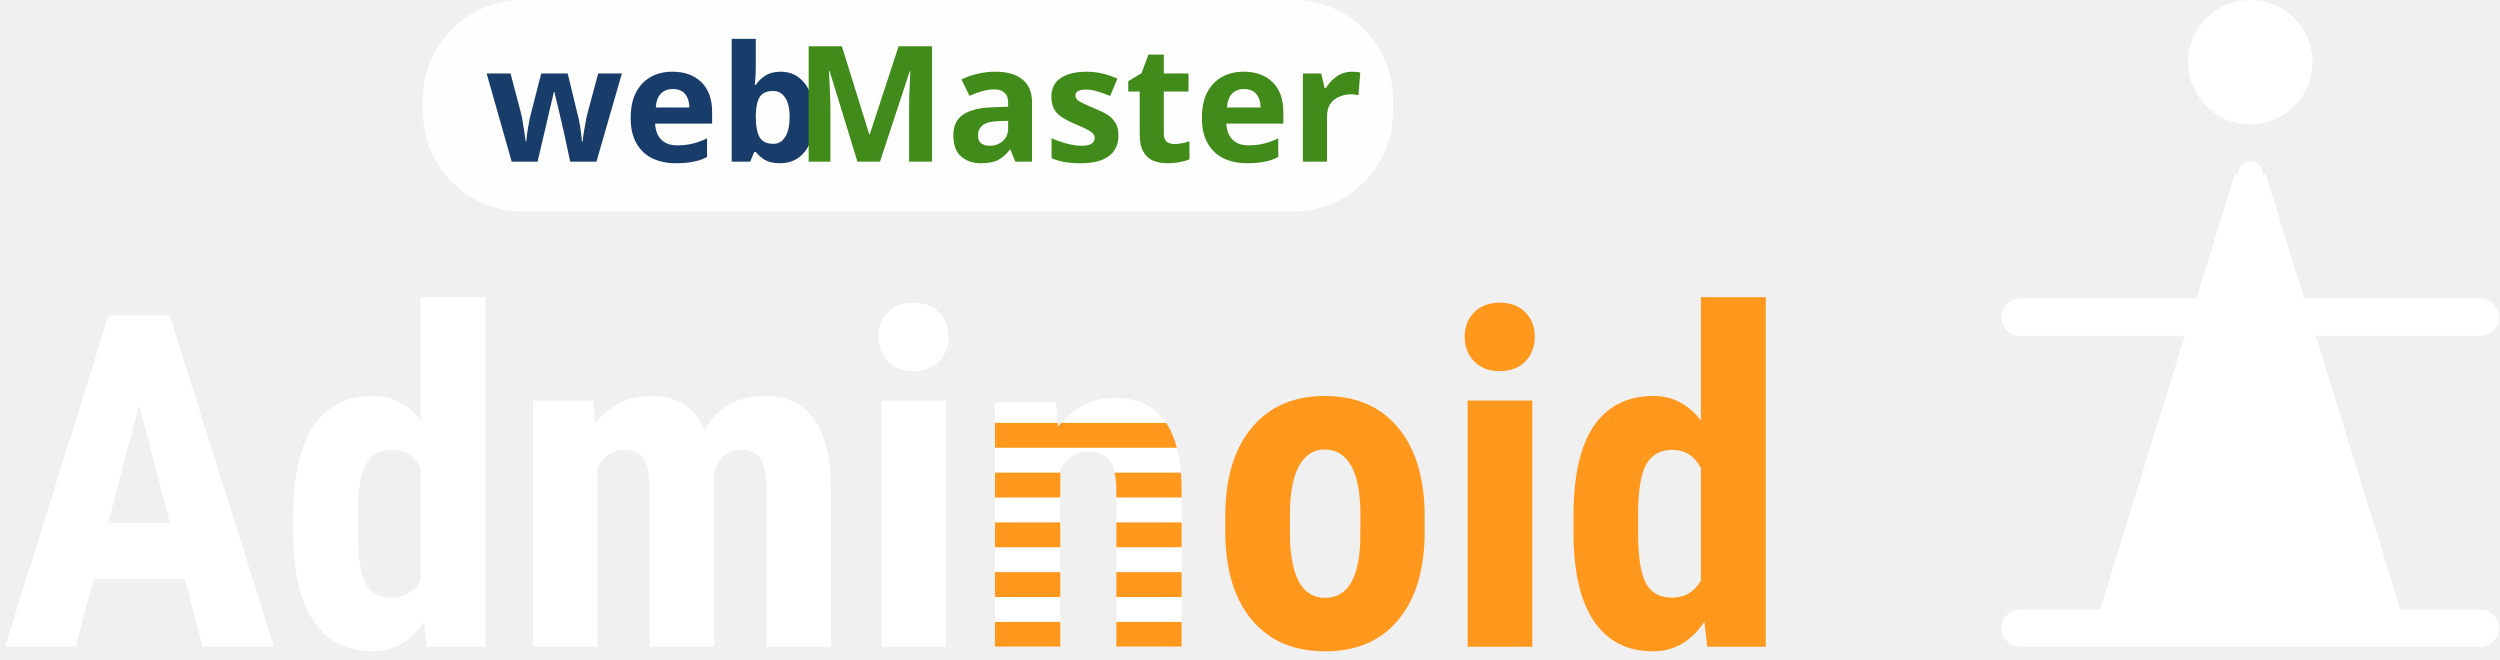
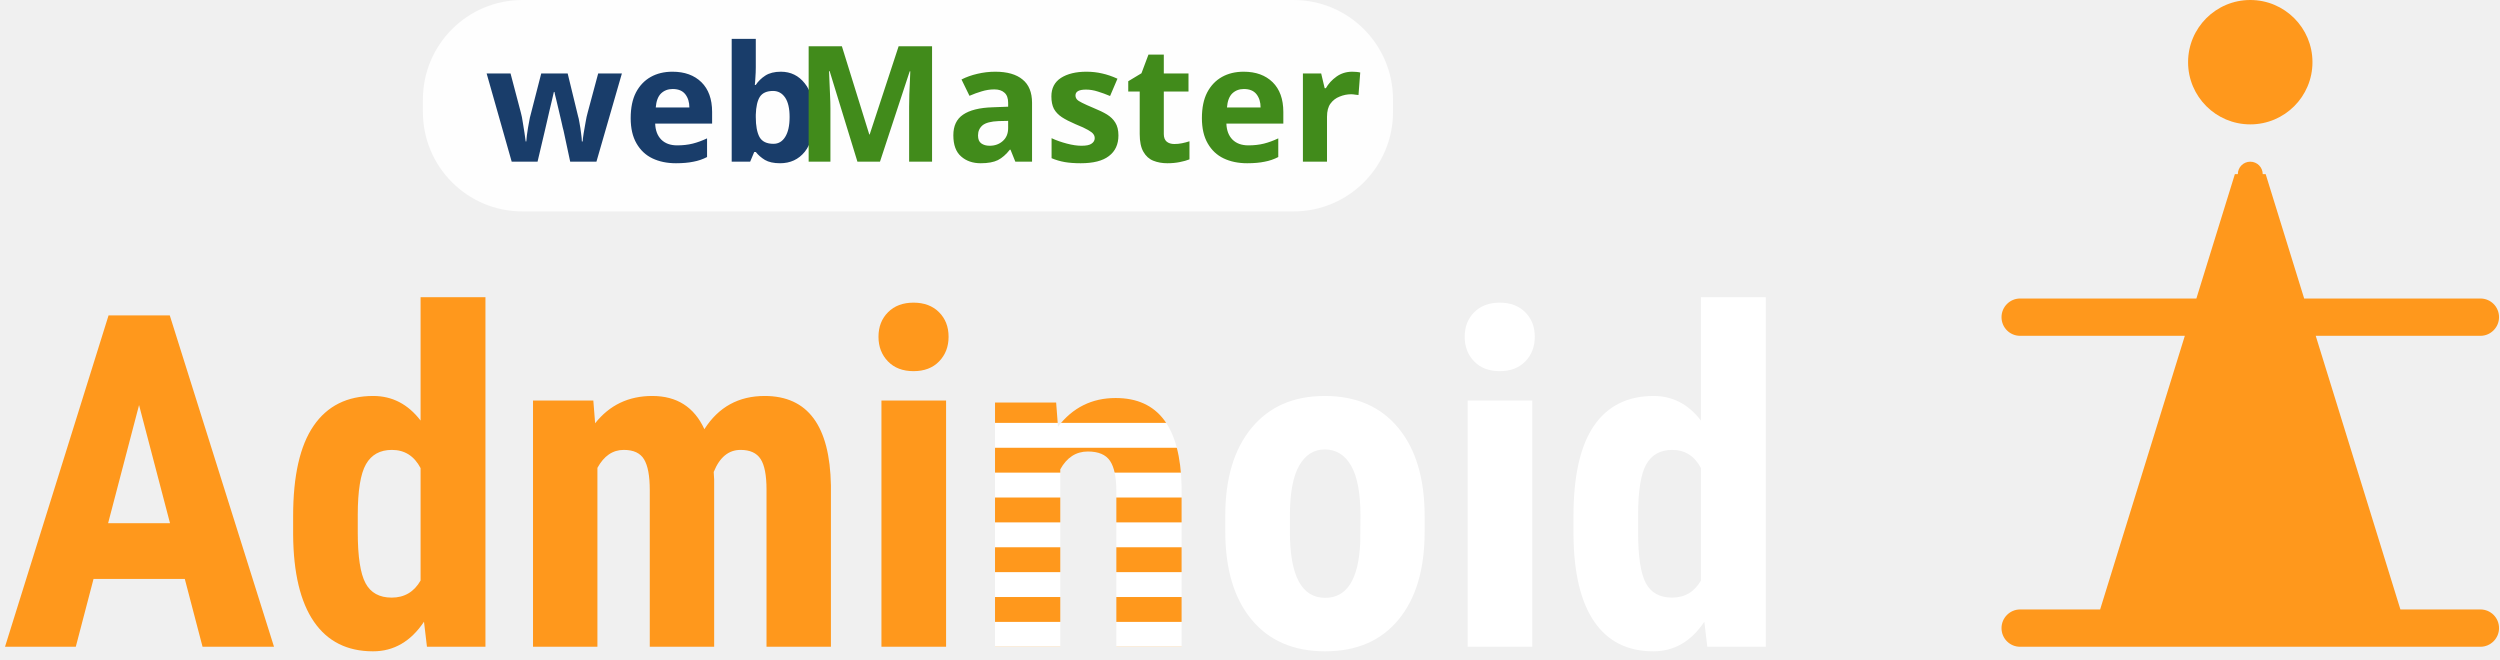
<svg xmlns="http://www.w3.org/2000/svg" xmlns:xlink="http://www.w3.org/1999/xlink" width="201px" height="53px" viewBox="0 0 201 53" version="1.1">
  <defs>
    <path d="M4.914,0.363 L5.062,2.305 C6.244,0.768 7.789,0 9.698,0 C13.134,0 14.901,2.365 15,7.096 L15,20 L9.754,20 L9.754,7.477 C9.754,6.364 9.584,5.557 9.246,5.054 C8.907,4.552 8.313,4.301 7.463,4.301 C6.515,4.301 5.776,4.779 5.246,5.735 L5.246,20 L0,20 L0,0.363 L4.914,0.363 Z" id="path-1" />
  </defs>
  <g id="Symbols" stroke="none" stroke-width="1" fill="none" fill-rule="evenodd">
    <g id="adminoid/footer" transform="translate(-522, -31)">
      <g id="footer">
-         <g id="public/img/adminoid/footer/footer-logo" transform="translate(522, 31)">
-           <g id="adminoid/footer/logo" transform="translate(160, 0)" fill="#FFFFFF">
+         <g id="static/img/adminoid/footer/footer-logo" transform="translate(522, 30)">
+           <g id="adminoid/footer/logo" transform="translate(160, 1)" fill="#FF981C">
            <g id="adminoid/footer/logo/man" transform="translate(0.921875, 0)">
              <g id="man-full">
                <path d="M19,14 L18.762,14 L15.667,24 L1.495,24 C0.677,24 0,24.672 0,25.5 C0,26.334 0.669,27 1.495,27 L14.738,27 L7.929,49 L1.495,49 C0.677,49 0,49.672 0,50.5 C0,51.334 0.669,52 1.495,52 L38.505,52 C39.323,52 40,51.328 40,50.5 C40,49.666 39.331,49 38.505,49 L32.071,49 L25.262,27 L38.505,27 C39.323,27 40,26.328 40,25.5 C40,24.666 39.331,24 38.505,24 L24.333,24 L21.238,14 L21,14 C21,13.448 20.552,13 20,13 C19.448,13 19,13.448 19,14 Z" id="Combined-Shape" />
                <circle id="head" cx="20" cy="5" r="5" />
              </g>
            </g>
          </g>
          <g id="adminoid/footer/logo/texts">
            <g id="Logo-text">
              <g id="webmaster" transform="translate(34, 0)">
-                 <rect id="Rectangle-21" fill-opacity="0.9" fill="#FFFFFF" x="0" y="0" width="78" height="17" rx="8" />
+                 <rect id="Rectangle-21" fill-opacity="0.9" fill="#FFFFFF" x="0" y="1" width="78" height="17" rx="8" />
                <text id="web-Master" font-family="RobotoSlab-Bold, Roboto Slab" font-size="13" font-weight="bold" line-spacing="14">
-                   <tspan x="5" y="13" fill="#193D6A">web</tspan>
-                   <tspan x="29.845" y="13" fill="#418B1B">Master</tspan>
+                   <tspan x="5" y="14" fill="#193D6A">web</tspan>
+                   <tspan x="29.845" y="14" fill="#418B1B">Master</tspan>
                </text>
              </g>
-               <g id="stripped-logo-text" transform="translate(0, 23)">
+               <g id="stripped-logo-text" transform="translate(0, 24)">
                <g id="Logo-text">
-                   <path d="M14.858,23.547 L7.52,23.547 L6.093,29 L0.403,29 L8.728,2.358 L13.65,2.358 L22.031,29 L16.285,29 L14.858,23.547 Z M8.692,19.064 L13.669,19.064 L11.18,9.567 L8.692,19.064 Z M23.568,18.497 C23.568,15.252 24.117,12.831 25.215,11.233 C26.313,9.635 27.911,8.836 30.009,8.836 C31.534,8.836 32.802,9.494 33.815,10.812 L33.815,0.894 L39.03,0.894 L39.03,29 L34.327,29 L34.089,26.987 C33.028,28.573 31.662,29.366 29.99,29.366 C27.917,29.366 26.334,28.573 25.242,26.987 C24.15,25.401 23.592,23.071 23.568,19.997 L23.568,18.497 Z M28.764,19.796 C28.764,21.748 28.972,23.111 29.387,23.886 C29.801,24.66 30.503,25.048 31.491,25.048 C32.516,25.048 33.29,24.59 33.815,23.675 L33.815,14.636 C33.302,13.66 32.534,13.172 31.509,13.172 C30.558,13.172 29.862,13.556 29.423,14.325 C28.984,15.094 28.764,16.46 28.764,18.424 L28.764,19.796 Z M47.703,9.202 L47.849,11.031 C49.008,9.567 50.539,8.836 52.442,8.836 C54.418,8.836 55.815,9.726 56.632,11.507 C57.767,9.726 59.383,8.836 61.481,8.836 C64.946,8.836 66.721,11.233 66.806,16.027 L66.806,29 L61.628,29 L61.628,16.356 C61.628,15.209 61.469,14.392 61.152,13.904 C60.835,13.416 60.298,13.172 59.542,13.172 C58.578,13.172 57.858,13.764 57.383,14.947 L57.419,15.569 L57.419,29 L52.241,29 L52.241,16.393 C52.241,15.258 52.088,14.438 51.783,13.932 C51.478,13.425 50.936,13.172 50.155,13.172 C49.264,13.172 48.557,13.654 48.032,14.618 L48.032,29 L42.854,29 L42.854,9.202 L47.703,9.202 Z M76.065,29 L70.868,29 L70.868,9.202 L76.065,9.202 L76.065,29 Z M70.63,4.078 C70.63,3.273 70.887,2.614 71.399,2.102 C71.911,1.59 72.594,1.333 73.448,1.333 C74.302,1.333 74.985,1.59 75.498,2.102 C76.01,2.614 76.266,3.273 76.266,4.078 C76.266,4.871 76.013,5.53 75.507,6.054 C75.001,6.579 74.314,6.841 73.448,6.841 C72.582,6.841 71.896,6.579 71.39,6.054 C70.884,5.53 70.63,4.871 70.63,4.078 L70.63,4.078 Z" id="Admi" fill="#FFFFFF" />
-                   <path d="M98.512,18.46 C98.512,15.459 99.219,13.105 100.634,11.397 C102.049,9.689 104.007,8.836 106.508,8.836 C109.033,8.836 111.003,9.689 112.418,11.397 C113.833,13.105 114.541,15.472 114.541,18.497 L114.541,19.759 C114.541,22.773 113.839,25.127 112.436,26.823 C111.034,28.518 109.07,29.366 106.544,29.366 C104.007,29.366 102.034,28.515 100.625,26.813 C99.216,25.112 98.512,22.748 98.512,19.723 L98.512,18.46 Z M103.708,19.759 C103.708,23.297 104.654,25.066 106.544,25.066 C108.289,25.066 109.228,23.59 109.362,20.638 L109.381,18.46 C109.381,16.655 109.131,15.316 108.63,14.444 C108.13,13.572 107.423,13.136 106.508,13.136 C105.63,13.136 104.943,13.572 104.449,14.444 C103.955,15.316 103.708,16.655 103.708,18.46 L103.708,19.759 Z M123.196,29 L117.999,29 L117.999,9.202 L123.196,9.202 L123.196,29 Z M117.761,4.078 C117.761,3.273 118.017,2.614 118.53,2.102 C119.042,1.59 119.725,1.333 120.579,1.333 C121.433,1.333 122.116,1.59 122.628,2.102 C123.141,2.614 123.397,3.273 123.397,4.078 C123.397,4.871 123.144,5.53 122.638,6.054 C122.131,6.579 121.445,6.841 120.579,6.841 C119.713,6.841 119.027,6.579 118.521,6.054 C118.014,5.53 117.761,4.871 117.761,4.078 L117.761,4.078 Z M126.508,18.497 C126.508,15.252 127.057,12.831 128.154,11.233 C129.252,9.635 130.85,8.836 132.949,8.836 C134.473,8.836 135.742,9.494 136.755,10.812 L136.755,0.894 L141.969,0.894 L141.969,29 L137.267,29 L137.029,26.987 C135.968,28.573 134.601,29.366 132.93,29.366 C130.856,29.366 129.274,28.573 128.182,26.987 C127.09,25.401 126.532,23.071 126.508,19.997 L126.508,18.497 Z M131.704,19.796 C131.704,21.748 131.912,23.111 132.326,23.886 C132.741,24.66 133.443,25.048 134.431,25.048 C135.455,25.048 136.23,24.59 136.755,23.675 L136.755,14.636 C136.242,13.66 135.474,13.172 134.449,13.172 C133.497,13.172 132.802,13.556 132.363,14.325 C131.924,15.094 131.704,16.46 131.704,18.424 L131.704,19.796 Z" id="oid" fill="#FF981C" />
+                   <path d="M14.858,23.547 L7.52,23.547 L6.093,29 L0.403,29 L8.728,2.358 L13.65,2.358 L22.031,29 L16.285,29 L14.858,23.547 Z M8.692,19.064 L13.669,19.064 L11.18,9.567 L8.692,19.064 Z M23.568,18.497 C23.568,15.252 24.117,12.831 25.215,11.233 C26.313,9.635 27.911,8.836 30.009,8.836 C31.534,8.836 32.802,9.494 33.815,10.812 L33.815,0.894 L39.03,0.894 L39.03,29 L34.327,29 L34.089,26.987 C33.028,28.573 31.662,29.366 29.99,29.366 C27.917,29.366 26.334,28.573 25.242,26.987 C24.15,25.401 23.592,23.071 23.568,19.997 L23.568,18.497 Z M28.764,19.796 C28.764,21.748 28.972,23.111 29.387,23.886 C29.801,24.66 30.503,25.048 31.491,25.048 C32.516,25.048 33.29,24.59 33.815,23.675 L33.815,14.636 C33.302,13.66 32.534,13.172 31.509,13.172 C30.558,13.172 29.862,13.556 29.423,14.325 C28.984,15.094 28.764,16.46 28.764,18.424 L28.764,19.796 Z M47.703,9.202 L47.849,11.031 C49.008,9.567 50.539,8.836 52.442,8.836 C54.418,8.836 55.815,9.726 56.632,11.507 C57.767,9.726 59.383,8.836 61.481,8.836 C64.946,8.836 66.721,11.233 66.806,16.027 L66.806,29 L61.628,29 L61.628,16.356 C61.628,15.209 61.469,14.392 61.152,13.904 C60.835,13.416 60.298,13.172 59.542,13.172 C58.578,13.172 57.858,13.764 57.383,14.947 L57.419,15.569 L57.419,29 L52.241,29 L52.241,16.393 C52.241,15.258 52.088,14.438 51.783,13.932 C51.478,13.425 50.936,13.172 50.155,13.172 C49.264,13.172 48.557,13.654 48.032,14.618 L48.032,29 L42.854,29 L42.854,9.202 L47.703,9.202 Z M76.065,29 L70.868,29 L70.868,9.202 L76.065,9.202 L76.065,29 Z M70.63,4.078 C70.63,3.273 70.887,2.614 71.399,2.102 C71.911,1.59 72.594,1.333 73.448,1.333 C74.302,1.333 74.985,1.59 75.498,2.102 C76.01,2.614 76.266,3.273 76.266,4.078 C76.266,4.871 76.013,5.53 75.507,6.054 C75.001,6.579 74.314,6.841 73.448,6.841 C72.582,6.841 71.896,6.579 71.39,6.054 C70.884,5.53 70.63,4.871 70.63,4.078 L70.63,4.078 Z" id="Admi" fill="#FF981C" />
+                   <path d="M98.512,18.46 C98.512,15.459 99.219,13.105 100.634,11.397 C102.049,9.689 104.007,8.836 106.508,8.836 C109.033,8.836 111.003,9.689 112.418,11.397 C113.833,13.105 114.541,15.472 114.541,18.497 L114.541,19.759 C114.541,22.773 113.839,25.127 112.436,26.823 C111.034,28.518 109.07,29.366 106.544,29.366 C104.007,29.366 102.034,28.515 100.625,26.813 C99.216,25.112 98.512,22.748 98.512,19.723 L98.512,18.46 Z M103.708,19.759 C103.708,23.297 104.654,25.066 106.544,25.066 C108.289,25.066 109.228,23.59 109.362,20.638 L109.381,18.46 C109.381,16.655 109.131,15.316 108.63,14.444 C108.13,13.572 107.423,13.136 106.508,13.136 C105.63,13.136 104.943,13.572 104.449,14.444 C103.955,15.316 103.708,16.655 103.708,18.46 L103.708,19.759 Z M123.196,29 L117.999,29 L117.999,9.202 L123.196,9.202 L123.196,29 Z M117.761,4.078 C117.761,3.273 118.017,2.614 118.53,2.102 C119.042,1.59 119.725,1.333 120.579,1.333 C121.433,1.333 122.116,1.59 122.628,2.102 C123.141,2.614 123.397,3.273 123.397,4.078 C123.397,4.871 123.144,5.53 122.638,6.054 C122.131,6.579 121.445,6.841 120.579,6.841 C119.713,6.841 119.027,6.579 118.521,6.054 C118.014,5.53 117.761,4.871 117.761,4.078 L117.761,4.078 Z M126.508,18.497 C126.508,15.252 127.057,12.831 128.154,11.233 C129.252,9.635 130.85,8.836 132.949,8.836 C134.473,8.836 135.742,9.494 136.755,10.812 L136.755,0.894 L141.969,0.894 L141.969,29 L137.267,29 L137.029,26.987 C135.968,28.573 134.601,29.366 132.93,29.366 C130.856,29.366 129.274,28.573 128.182,26.987 C127.09,25.401 126.532,23.071 126.508,19.997 L126.508,18.497 Z M131.704,19.796 C131.704,21.748 131.912,23.111 132.326,23.886 C132.741,24.66 133.443,25.048 134.431,25.048 C135.455,25.048 136.23,24.59 136.755,23.675 L136.755,14.636 C136.242,13.66 135.474,13.172 134.449,13.172 C133.497,13.172 132.802,13.556 132.363,14.325 C131.924,15.094 131.704,16.46 131.704,18.424 L131.704,19.796 Z" id="oid" fill="#FFFFFF" />
                </g>
                <g id="stripped-n" transform="translate(80, 9)">
                  <mask id="mask-2" fill="white">
                    <use xlink:href="#path-1" />
                  </mask>
                  <g id="n-mask" />
                  <g id="stripe" mask="url(#mask-2)">
                    <g transform="translate(-2, 0)">
-                       <rect id="Rectangle-134" fill="#FFFFFF" x="1" y="0" width="17" height="20" />
-                       <rect id="Rectangle-130" fill="#FF981C" x="0" y="6" width="21" height="2" />
-                       <rect id="Rectangle-130" fill="#FF981C" x="0" y="10" width="21" height="2" />
-                       <rect id="Rectangle-130" fill="#FF981C" x="0" y="14" width="21" height="2" />
-                       <rect id="Rectangle-130" fill="#FF981C" x="0" y="18" width="21" height="2" />
-                       <rect id="Rectangle-130" fill="#FF981C" x="0" y="2" width="21" height="2" />
+                       <rect id="Rectangle-134" fill="#FF981C" x="1" y="0" width="17" height="20" />
+                       <rect id="Rectangle-130" fill="#FFFFFF" x="0" y="6" width="21" height="2" />
+                       <rect id="Rectangle-130" fill="#FFFFFF" x="0" y="10" width="21" height="2" />
+                       <rect id="Rectangle-130" fill="#FFFFFF" x="0" y="14" width="21" height="2" />
+                       <rect id="Rectangle-130" fill="#FFFFFF" x="0" y="18" width="21" height="2" />
+                       <rect id="Rectangle-130" fill="#FFFFFF" x="0" y="2" width="21" height="2" />
                    </g>
                  </g>
                </g>
              </g>
            </g>
          </g>
        </g>
      </g>
    </g>
  </g>
</svg>
